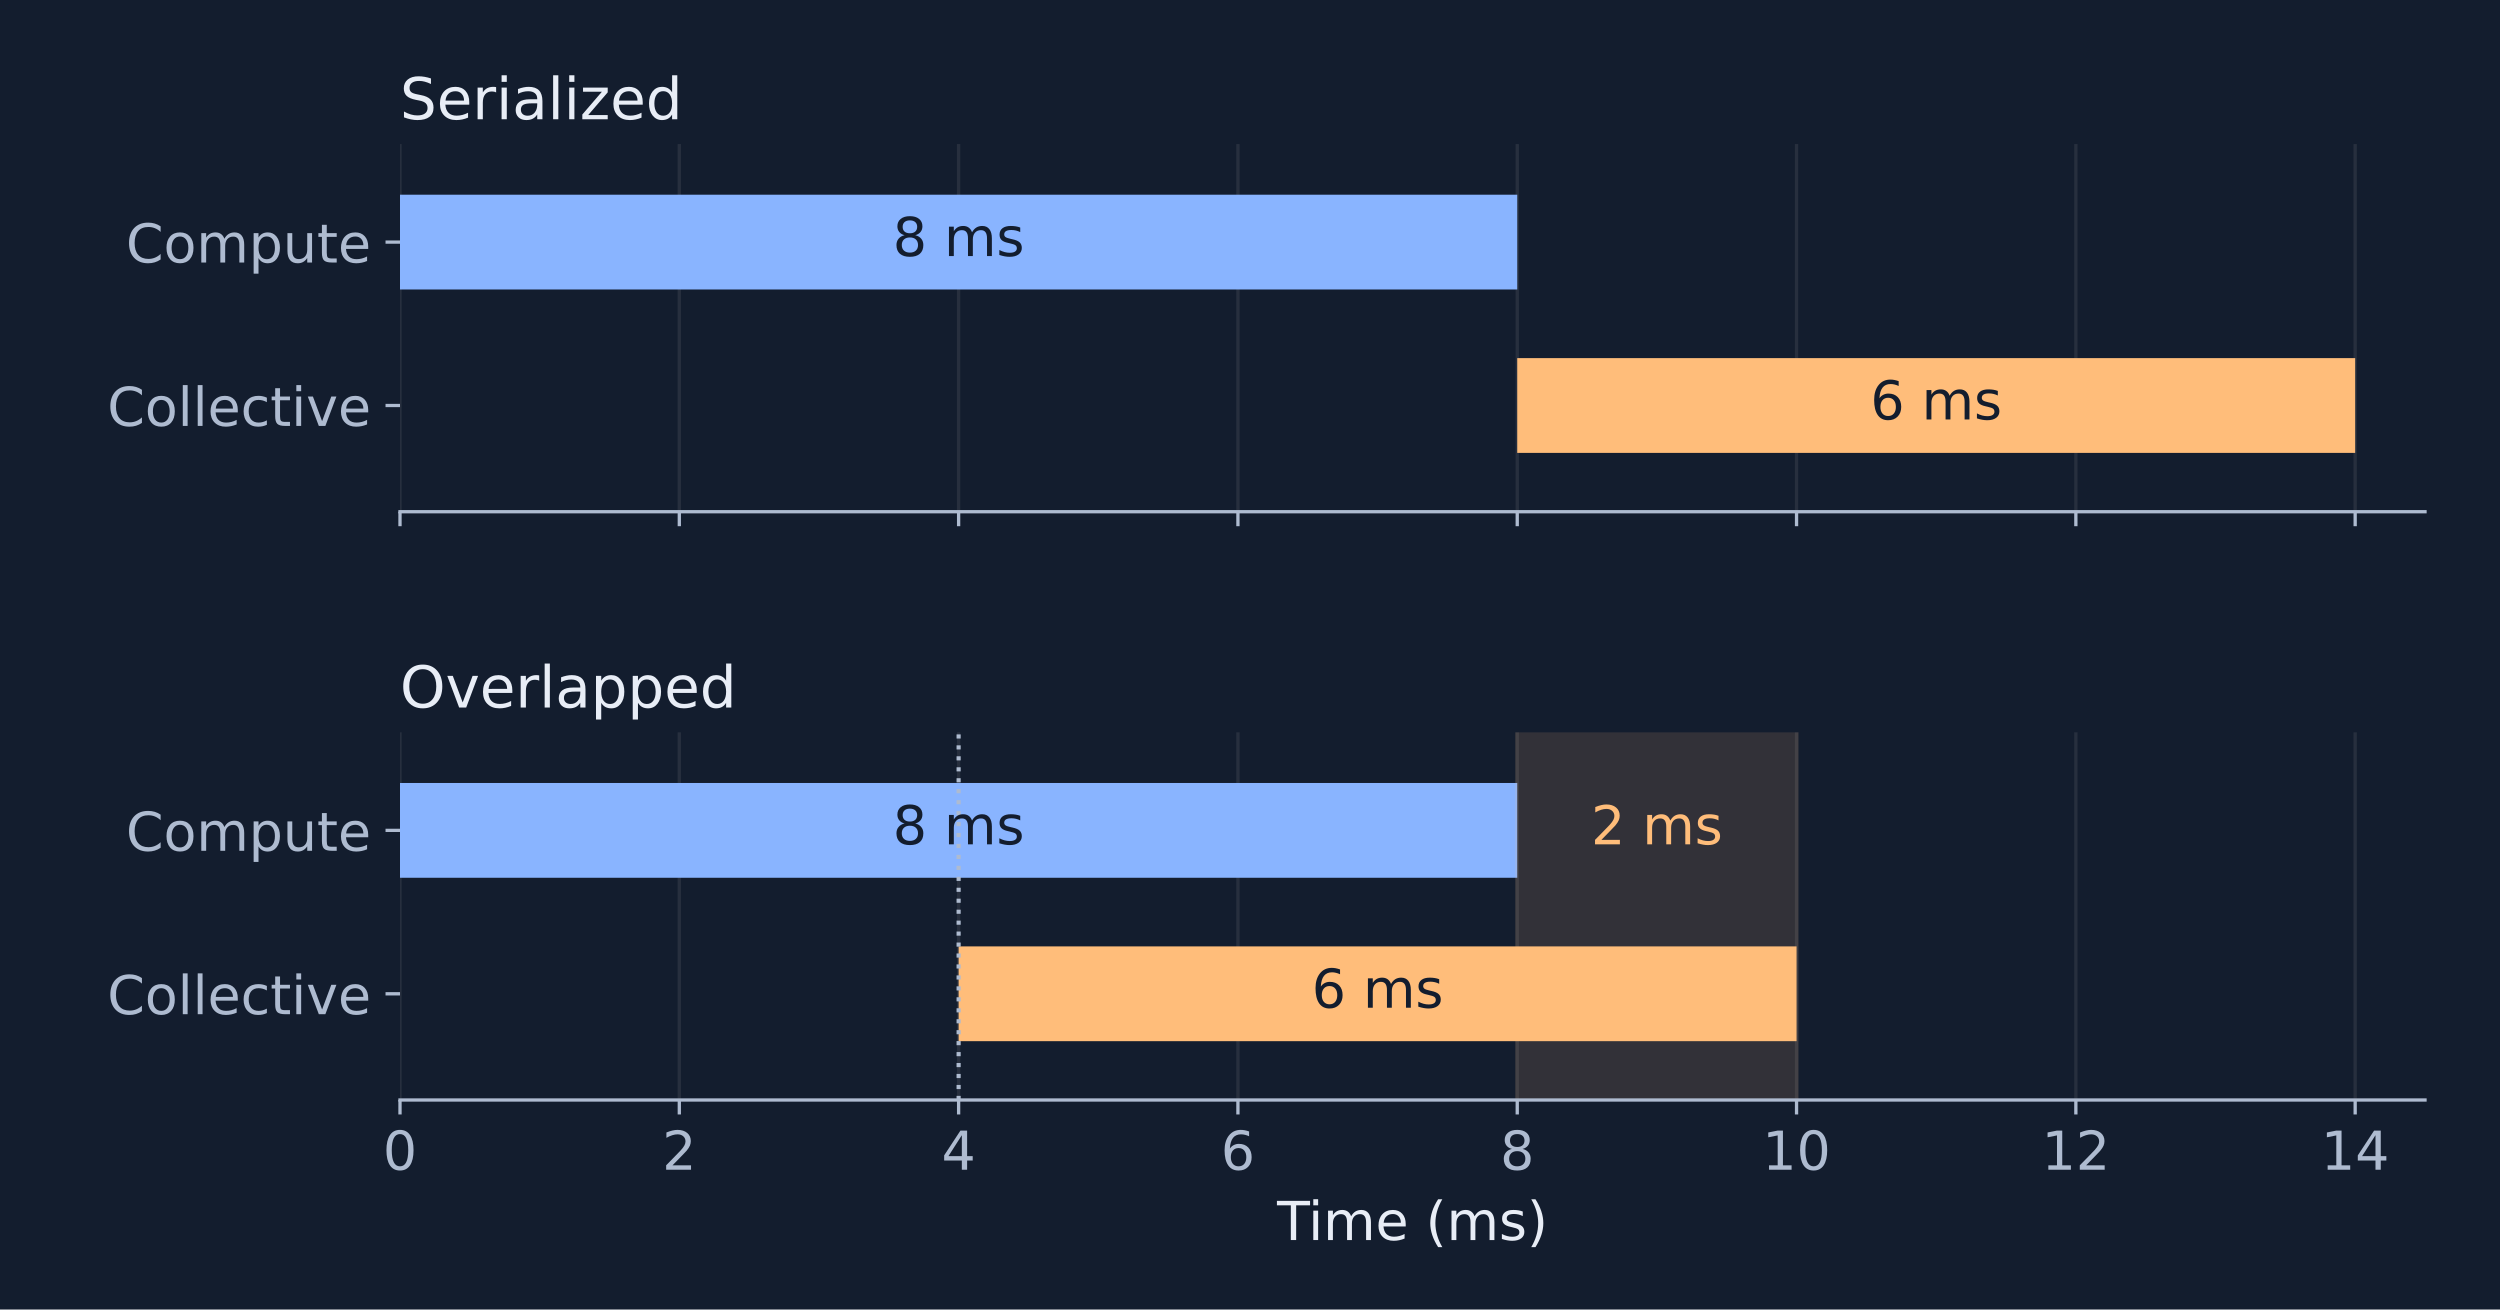
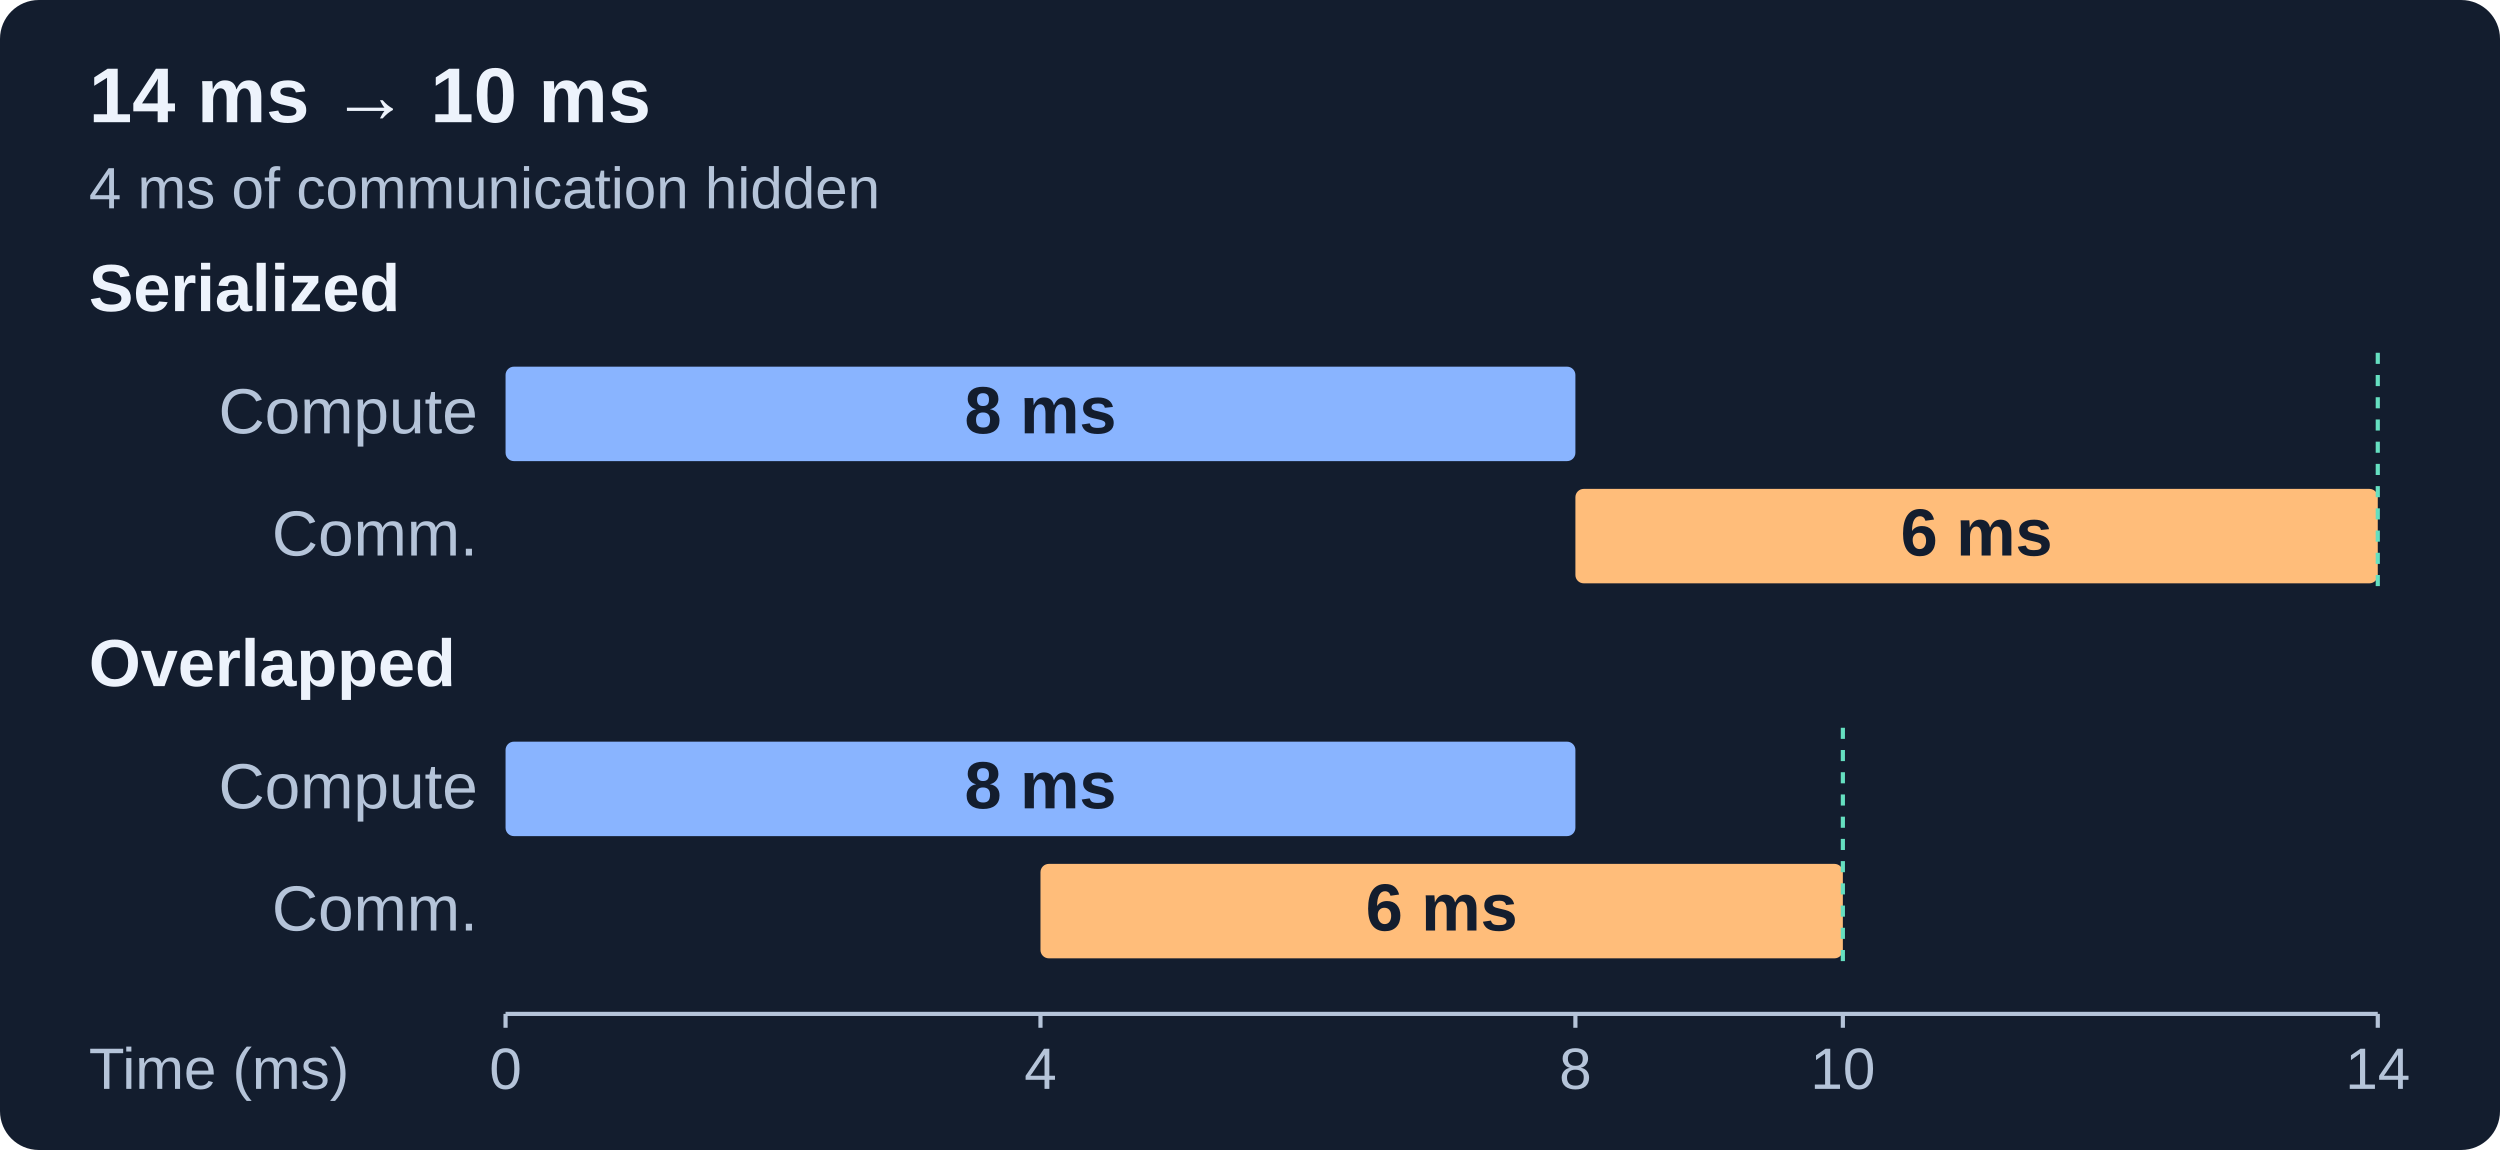
- <svg xmlns="http://www.w3.org/2000/svg" xmlns:xlink="http://www.w3.org/1999/xlink" width="604.8pt" height="316.8pt" viewBox="0 0 604.8 316.8" version="1.1">
+ <svg xmlns="http://www.w3.org/2000/svg" width="900" height="414" viewBox="0 0 900 414" role="img" aria-labelledby="title desc">
  <defs>
-     <style type="text/css">*{stroke-linejoin: round; stroke-linecap: butt}</style>
+     <marker id="arrow" viewBox="0 0 10 10" refX="8" refY="5" markerWidth="6" markerHeight="6" orient="auto-start-reverse">
+       <path d="M 0 0 L 10 5 L 0 10 Z" fill="context-stroke" />
+     </marker>
  </defs>
-   <g id="figure_1">
-     <g id="patch_1">
-       <path d="M 0 316.8 L 604.8 316.8 L 604.8 0 L 0 0 z " style="fill: #131d2e" />
-     </g>
-     <g id="axes_1">
-       <g id="patch_2">
-         <path d="M 96.768 123.796 L 586.656 123.796 L 586.656 34.848 L 96.768 34.848 z " style="fill: #131d2e" />
-       </g>
-       <g id="matplotlib.axis_1">
-         <g id="xtick_1">
-           <g id="line2d_1">
-             <path d="M 96.768 123.796 L 96.768 34.848 " clip-path="url(#p4af0ad0730)" style="fill: none; stroke: #b0b0b0; stroke-opacity: 0.13; stroke-width: 0.8; stroke-linecap: square" />
-           </g>
-           <g id="line2d_2">
-             <defs>
-               <path id="me6cf69ac50" d="M 0 0 L 0 3.5 " style="stroke: #aebbd0; stroke-width: 0.8" />
-             </defs>
-             <g>
-               <use xlink:href="#me6cf69ac50" x="96.768" y="123.796" style="fill: #aebbd0; stroke: #aebbd0; stroke-width: 0.8" />
-             </g>
-           </g>
-         </g>
-         <g id="xtick_2">
-           <g id="line2d_3">
-             <path d="M 164.339 123.796 L 164.339 34.848 " clip-path="url(#p4af0ad0730)" style="fill: none; stroke: #b0b0b0; stroke-opacity: 0.13; stroke-width: 0.8; stroke-linecap: square" />
-           </g>
-           <g id="line2d_4">
-             <g>
-               <use xlink:href="#me6cf69ac50" x="164.339" y="123.796" style="fill: #aebbd0; stroke: #aebbd0; stroke-width: 0.8" />
-             </g>
-           </g>
-         </g>
-         <g id="xtick_3">
-           <g id="line2d_5">
-             <path d="M 231.91 123.796 L 231.91 34.848 " clip-path="url(#p4af0ad0730)" style="fill: none; stroke: #b0b0b0; stroke-opacity: 0.13; stroke-width: 0.8; stroke-linecap: square" />
-           </g>
-           <g id="line2d_6">
-             <g>
-               <use xlink:href="#me6cf69ac50" x="231.91" y="123.796" style="fill: #aebbd0; stroke: #aebbd0; stroke-width: 0.8" />
-             </g>
-           </g>
-         </g>
-         <g id="xtick_4">
-           <g id="line2d_7">
-             <path d="M 299.48 123.796 L 299.48 34.848 " clip-path="url(#p4af0ad0730)" style="fill: none; stroke: #b0b0b0; stroke-opacity: 0.13; stroke-width: 0.8; stroke-linecap: square" />
-           </g>
-           <g id="line2d_8">
-             <g>
-               <use xlink:href="#me6cf69ac50" x="299.48" y="123.796" style="fill: #aebbd0; stroke: #aebbd0; stroke-width: 0.8" />
-             </g>
-           </g>
-         </g>
-         <g id="xtick_5">
-           <g id="line2d_9">
-             <path d="M 367.051 123.796 L 367.051 34.848 " clip-path="url(#p4af0ad0730)" style="fill: none; stroke: #b0b0b0; stroke-opacity: 0.13; stroke-width: 0.8; stroke-linecap: square" />
-           </g>
-           <g id="line2d_10">
-             <g>
-               <use xlink:href="#me6cf69ac50" x="367.051" y="123.796" style="fill: #aebbd0; stroke: #aebbd0; stroke-width: 0.8" />
-             </g>
-           </g>
-         </g>
-         <g id="xtick_6">
-           <g id="line2d_11">
-             <path d="M 434.622 123.796 L 434.622 34.848 " clip-path="url(#p4af0ad0730)" style="fill: none; stroke: #b0b0b0; stroke-opacity: 0.13; stroke-width: 0.8; stroke-linecap: square" />
-           </g>
-           <g id="line2d_12">
-             <g>
-               <use xlink:href="#me6cf69ac50" x="434.622" y="123.796" style="fill: #aebbd0; stroke: #aebbd0; stroke-width: 0.8" />
-             </g>
-           </g>
-         </g>
-         <g id="xtick_7">
-           <g id="line2d_13">
-             <path d="M 502.193 123.796 L 502.193 34.848 " clip-path="url(#p4af0ad0730)" style="fill: none; stroke: #b0b0b0; stroke-opacity: 0.13; stroke-width: 0.8; stroke-linecap: square" />
-           </g>
-           <g id="line2d_14">
-             <g>
-               <use xlink:href="#me6cf69ac50" x="502.193" y="123.796" style="fill: #aebbd0; stroke: #aebbd0; stroke-width: 0.8" />
-             </g>
-           </g>
-         </g>
-         <g id="xtick_8">
-           <g id="line2d_15">
-             <path d="M 569.763 123.796 L 569.763 34.848 " clip-path="url(#p4af0ad0730)" style="fill: none; stroke: #b0b0b0; stroke-opacity: 0.13; stroke-width: 0.8; stroke-linecap: square" />
-           </g>
-           <g id="line2d_16">
-             <g>
-               <use xlink:href="#me6cf69ac50" x="569.763" y="123.796" style="fill: #aebbd0; stroke: #aebbd0; stroke-width: 0.8" />
-             </g>
-           </g>
-         </g>
-       </g>
-       <g id="matplotlib.axis_2">
-         <g id="ytick_1">
-           <g id="line2d_17">
-             <defs>
-               <path id="m1ef8a3e1b8" d="M 0 0 L -3.5 0 " style="stroke: #aebbd0; stroke-width: 0.8" />
-             </defs>
-             <g>
-               <use xlink:href="#m1ef8a3e1b8" x="96.768" y="58.567" style="fill: #aebbd0; stroke: #aebbd0; stroke-width: 0.8" />
-             </g>
-           </g>
-           <g id="text_1">
-             <g style="fill: #aebbd0" transform="translate(30.48597 63.50586) scale(0.13 -0.13)">
-               <defs>
-                 <path id="DejaVuSans-26" d="M 4122 4306 L 4122 3641 Q 3803 3938 3442 4084 Q 3081 4231 2675 4231 Q 1875 4231 1450 3742 Q 1025 3253 1025 2328 Q 1025 1406 1450 917 Q 1875 428 2675 428 Q 3081 428 3442 575 Q 3803 722 4122 1019 L 4122 359 Q 3791 134 3420 21 Q 3050 -91 2638 -91 Q 1578 -91 968 557 Q 359 1206 359 2328 Q 359 3453 968 4101 Q 1578 4750 2638 4750 Q 3056 4750 3426 4639 Q 3797 4528 4122 4306 z " transform="scale(0.015625)" />
-                 <path id="DejaVuSans-52" d="M 1959 3097 Q 1497 3097 1228 2736 Q 959 2375 959 1747 Q 959 1119 1226 758 Q 1494 397 1959 397 Q 2419 397 2687 759 Q 2956 1122 2956 1747 Q 2956 2369 2687 2733 Q 2419 3097 1959 3097 z M 1959 3584 Q 2709 3584 3137 3096 Q 3566 2609 3566 1747 Q 3566 888 3137 398 Q 2709 -91 1959 -91 Q 1206 -91 779 398 Q 353 888 353 1747 Q 353 2609 779 3096 Q 1206 3584 1959 3584 z " transform="scale(0.015625)" />
-                 <path id="DejaVuSans-50" d="M 3328 2828 Q 3544 3216 3844 3400 Q 4144 3584 4550 3584 Q 5097 3584 5394 3201 Q 5691 2819 5691 2113 L 5691 0 L 5113 0 L 5113 2094 Q 5113 2597 4934 2840 Q 4756 3084 4391 3084 Q 3944 3084 3684 2787 Q 3425 2491 3425 1978 L 3425 0 L 2847 0 L 2847 2094 Q 2847 2600 2669 2842 Q 2491 3084 2119 3084 Q 1678 3084 1418 2786 Q 1159 2488 1159 1978 L 1159 0 L 581 0 L 581 3500 L 1159 3500 L 1159 2956 Q 1356 3278 1631 3431 Q 1906 3584 2284 3584 Q 2666 3584 2933 3390 Q 3200 3197 3328 2828 z " transform="scale(0.015625)" />
-                 <path id="DejaVuSans-53" d="M 1159 525 L 1159 -1331 L 581 -1331 L 581 3500 L 1159 3500 L 1159 2969 Q 1341 3281 1617 3432 Q 1894 3584 2278 3584 Q 2916 3584 3314 3078 Q 3713 2572 3713 1747 Q 3713 922 3314 415 Q 2916 -91 2278 -91 Q 1894 -91 1617 61 Q 1341 213 1159 525 z M 3116 1747 Q 3116 2381 2855 2742 Q 2594 3103 2138 3103 Q 1681 3103 1420 2742 Q 1159 2381 1159 1747 Q 1159 1113 1420 752 Q 1681 391 2138 391 Q 2594 391 2855 752 Q 3116 1113 3116 1747 z " transform="scale(0.015625)" />
-                 <path id="DejaVuSans-58" d="M 544 1381 L 544 3500 L 1119 3500 L 1119 1403 Q 1119 906 1312 657 Q 1506 409 1894 409 Q 2359 409 2629 706 Q 2900 1003 2900 1516 L 2900 3500 L 3475 3500 L 3475 0 L 2900 0 L 2900 538 Q 2691 219 2414 64 Q 2138 -91 1772 -91 Q 1169 -91 856 284 Q 544 659 544 1381 z M 1991 3584 L 1991 3584 z " transform="scale(0.015625)" />
-                 <path id="DejaVuSans-57" d="M 1172 4494 L 1172 3500 L 2356 3500 L 2356 3053 L 1172 3053 L 1172 1153 Q 1172 725 1289 603 Q 1406 481 1766 481 L 2356 481 L 2356 0 L 1766 0 Q 1100 0 847 248 Q 594 497 594 1153 L 594 3053 L 172 3053 L 172 3500 L 594 3500 L 594 4494 L 1172 4494 z " transform="scale(0.015625)" />
-                 <path id="DejaVuSans-48" d="M 3597 1894 L 3597 1613 L 953 1613 Q 991 1019 1311 708 Q 1631 397 2203 397 Q 2534 397 2845 478 Q 3156 559 3463 722 L 3463 178 Q 3153 47 2828 -22 Q 2503 -91 2169 -91 Q 1331 -91 842 396 Q 353 884 353 1716 Q 353 2575 817 3079 Q 1281 3584 2069 3584 Q 2775 3584 3186 3129 Q 3597 2675 3597 1894 z M 3022 2063 Q 3016 2534 2758 2815 Q 2500 3097 2075 3097 Q 1594 3097 1305 2825 Q 1016 2553 972 2059 L 3022 2063 z " transform="scale(0.015625)" />
-               </defs>
-               <use xlink:href="#DejaVuSans-26" />
-               <use xlink:href="#DejaVuSans-52" transform="translate(69.82812 0)" />
-               <use xlink:href="#DejaVuSans-50" transform="translate(131.0156 0)" />
-               <use xlink:href="#DejaVuSans-53" transform="translate(228.4219 0)" />
-               <use xlink:href="#DejaVuSans-58" transform="translate(291.9062 0)" />
-               <use xlink:href="#DejaVuSans-57" transform="translate(355.2812 0)" />
-               <use xlink:href="#DejaVuSans-48" transform="translate(394.4844 0)" />
-             </g>
-           </g>
-         </g>
-         <g id="ytick_2">
-           <g id="line2d_18">
-             <g>
-               <use xlink:href="#m1ef8a3e1b8" x="96.768" y="98.1" style="fill: #aebbd0; stroke: #aebbd0; stroke-width: 0.8" />
-             </g>
-           </g>
-           <g id="text_2">
-             <g style="fill: #aebbd0" transform="translate(25.96441 103.0387) scale(0.13 -0.13)">
-               <defs>
-                 <path id="DejaVuSans-4f" d="M 603 4863 L 1178 4863 L 1178 0 L 603 0 L 603 4863 z " transform="scale(0.015625)" />
-                 <path id="DejaVuSans-46" d="M 3122 3366 L 3122 2828 Q 2878 2963 2633 3030 Q 2388 3097 2138 3097 Q 1578 3097 1268 2742 Q 959 2388 959 1747 Q 959 1106 1268 751 Q 1578 397 2138 397 Q 2388 397 2633 464 Q 2878 531 3122 666 L 3122 134 Q 2881 22 2623 -34 Q 2366 -91 2075 -91 Q 1284 -91 818 406 Q 353 903 353 1747 Q 353 2603 823 3093 Q 1294 3584 2113 3584 Q 2378 3584 2631 3529 Q 2884 3475 3122 3366 z " transform="scale(0.015625)" />
-                 <path id="DejaVuSans-4c" d="M 603 3500 L 1178 3500 L 1178 0 L 603 0 L 603 3500 z M 603 4863 L 1178 4863 L 1178 4134 L 603 4134 L 603 4863 z " transform="scale(0.015625)" />
-                 <path id="DejaVuSans-59" d="M 191 3500 L 800 3500 L 1894 563 L 2988 3500 L 3597 3500 L 2284 0 L 1503 0 L 191 3500 z " transform="scale(0.015625)" />
-               </defs>
-               <use xlink:href="#DejaVuSans-26" />
-               <use xlink:href="#DejaVuSans-52" transform="translate(69.82812 0)" />
-               <use xlink:href="#DejaVuSans-4f" transform="translate(131.0156 0)" />
-               <use xlink:href="#DejaVuSans-4f" transform="translate(158.7969 0)" />
-               <use xlink:href="#DejaVuSans-48" transform="translate(186.5781 0)" />
-               <use xlink:href="#DejaVuSans-46" transform="translate(248.1094 0)" />
-               <use xlink:href="#DejaVuSans-57" transform="translate(303.0938 0)" />
-               <use xlink:href="#DejaVuSans-4c" transform="translate(342.2969 0)" />
-               <use xlink:href="#DejaVuSans-59" transform="translate(370.0781 0)" />
-               <use xlink:href="#DejaVuSans-48" transform="translate(429.2656 0)" />
-             </g>
-           </g>
-         </g>
-       </g>
-       <g id="patch_3">
-         <path d="M 96.768 70.032 L 367.051 70.032 L 367.051 47.103 L 96.768 47.103 z " clip-path="url(#p4af0ad0730)" style="fill: #89b4ff" />
-       </g>
-       <g id="patch_4">
-         <path d="M 367.051 109.564 L 569.763 109.564 L 569.763 86.635 L 367.051 86.635 z " clip-path="url(#p4af0ad0730)" style="fill: #ffbd7a" />
-       </g>
-       <g id="patch_5">
-         <path d="M 96.768 123.796 L 586.656 123.796 " style="fill: none; stroke: #aebbd0; stroke-width: 0.8; stroke-linejoin: miter; stroke-linecap: square" />
-       </g>
-       <g id="text_3">
-         <g style="fill: #131d2e" transform="translate(215.9906 61.94434) scale(0.13 -0.13)">
-           <defs>
-             <path id="DejaVuSans-1b" d="M 2034 2216 Q 1584 2216 1326 1975 Q 1069 1734 1069 1313 Q 1069 891 1326 650 Q 1584 409 2034 409 Q 2484 409 2743 651 Q 3003 894 3003 1313 Q 3003 1734 2745 1975 Q 2488 2216 2034 2216 z M 1403 2484 Q 997 2584 770 2862 Q 544 3141 544 3541 Q 544 4100 942 4425 Q 1341 4750 2034 4750 Q 2731 4750 3128 4425 Q 3525 4100 3525 3541 Q 3525 3141 3298 2862 Q 3072 2584 2669 2484 Q 3125 2378 3379 2068 Q 3634 1759 3634 1313 Q 3634 634 3220 271 Q 2806 -91 2034 -91 Q 1263 -91 848 271 Q 434 634 434 1313 Q 434 1759 690 2068 Q 947 2378 1403 2484 z M 1172 3481 Q 1172 3119 1398 2916 Q 1625 2713 2034 2713 Q 2441 2713 2670 2916 Q 2900 3119 2900 3481 Q 2900 3844 2670 4047 Q 2441 4250 2034 4250 Q 1625 4250 1398 4047 Q 1172 3844 1172 3481 z " transform="scale(0.015625)" />
-             <path id="DejaVuSans-3" transform="scale(0.015625)" />
-             <path id="DejaVuSans-56" d="M 2834 3397 L 2834 2853 Q 2591 2978 2328 3040 Q 2066 3103 1784 3103 Q 1356 3103 1142 2972 Q 928 2841 928 2578 Q 928 2378 1081 2264 Q 1234 2150 1697 2047 L 1894 2003 Q 2506 1872 2764 1633 Q 3022 1394 3022 966 Q 3022 478 2636 193 Q 2250 -91 1575 -91 Q 1294 -91 989 -36 Q 684 19 347 128 L 347 722 Q 666 556 975 473 Q 1284 391 1588 391 Q 1994 391 2212 530 Q 2431 669 2431 922 Q 2431 1156 2273 1281 Q 2116 1406 1581 1522 L 1381 1569 Q 847 1681 609 1914 Q 372 2147 372 2553 Q 372 3047 722 3315 Q 1072 3584 1716 3584 Q 2034 3584 2315 3537 Q 2597 3491 2834 3397 z " transform="scale(0.015625)" />
-           </defs>
-           <use xlink:href="#DejaVuSans-1b" />
-           <use xlink:href="#DejaVuSans-3" transform="translate(63.625 0)" />
-           <use xlink:href="#DejaVuSans-50" transform="translate(95.40625 0)" />
-           <use xlink:href="#DejaVuSans-56" transform="translate(192.8125 0)" />
-         </g>
-       </g>
-       <g id="text_4">
-         <g style="fill: #131d2e" transform="translate(452.4883 101.4766) scale(0.13 -0.13)">
-           <defs>
-             <path id="DejaVuSans-19" d="M 2113 2584 Q 1688 2584 1439 2293 Q 1191 2003 1191 1497 Q 1191 994 1439 701 Q 1688 409 2113 409 Q 2538 409 2786 701 Q 3034 994 3034 1497 Q 3034 2003 2786 2293 Q 2538 2584 2113 2584 z M 3366 4563 L 3366 3988 Q 3128 4100 2886 4159 Q 2644 4219 2406 4219 Q 1781 4219 1451 3797 Q 1122 3375 1075 2522 Q 1259 2794 1537 2939 Q 1816 3084 2150 3084 Q 2853 3084 3261 2657 Q 3669 2231 3669 1497 Q 3669 778 3244 343 Q 2819 -91 2113 -91 Q 1303 -91 875 529 Q 447 1150 447 2328 Q 447 3434 972 4092 Q 1497 4750 2381 4750 Q 2619 4750 2861 4703 Q 3103 4656 3366 4563 z " transform="scale(0.015625)" />
-           </defs>
-           <use xlink:href="#DejaVuSans-19" />
-           <use xlink:href="#DejaVuSans-3" transform="translate(63.625 0)" />
-           <use xlink:href="#DejaVuSans-50" transform="translate(95.40625 0)" />
-           <use xlink:href="#DejaVuSans-56" transform="translate(192.8125 0)" />
-         </g>
-       </g>
-       <g id="text_5">
-         <g style="fill: #e8edf6" transform="translate(96.768 28.848) scale(0.14 -0.14)">
-           <defs>
-             <path id="DejaVuSans-36" d="M 3425 4513 L 3425 3897 Q 3066 4069 2747 4153 Q 2428 4238 2131 4238 Q 1616 4238 1336 4038 Q 1056 3838 1056 3469 Q 1056 3159 1242 3001 Q 1428 2844 1947 2747 L 2328 2669 Q 3034 2534 3370 2195 Q 3706 1856 3706 1288 Q 3706 609 3251 259 Q 2797 -91 1919 -91 Q 1588 -91 1214 -16 Q 841 59 441 206 L 441 856 Q 825 641 1194 531 Q 1563 422 1919 422 Q 2459 422 2753 634 Q 3047 847 3047 1241 Q 3047 1584 2836 1778 Q 2625 1972 2144 2069 L 1759 2144 Q 1053 2284 737 2584 Q 422 2884 422 3419 Q 422 4038 858 4394 Q 1294 4750 2059 4750 Q 2388 4750 2728 4690 Q 3069 4631 3425 4513 z " transform="scale(0.015625)" />
-             <path id="DejaVuSans-55" d="M 2631 2963 Q 2534 3019 2420 3045 Q 2306 3072 2169 3072 Q 1681 3072 1420 2755 Q 1159 2438 1159 1844 L 1159 0 L 581 0 L 581 3500 L 1159 3500 L 1159 2956 Q 1341 3275 1631 3429 Q 1922 3584 2338 3584 Q 2397 3584 2469 3576 Q 2541 3569 2628 3553 L 2631 2963 z " transform="scale(0.015625)" />
-             <path id="DejaVuSans-44" d="M 2194 1759 Q 1497 1759 1228 1600 Q 959 1441 959 1056 Q 959 750 1161 570 Q 1363 391 1709 391 Q 2188 391 2477 730 Q 2766 1069 2766 1631 L 2766 1759 L 2194 1759 z M 3341 1997 L 3341 0 L 2766 0 L 2766 531 Q 2569 213 2275 61 Q 1981 -91 1556 -91 Q 1019 -91 701 211 Q 384 513 384 1019 Q 384 1609 779 1909 Q 1175 2209 1959 2209 L 2766 2209 L 2766 2266 Q 2766 2663 2505 2880 Q 2244 3097 1772 3097 Q 1472 3097 1187 3025 Q 903 2953 641 2809 L 641 3341 Q 956 3463 1253 3523 Q 1550 3584 1831 3584 Q 2591 3584 2966 3190 Q 3341 2797 3341 1997 z " transform="scale(0.015625)" />
-             <path id="DejaVuSans-5d" d="M 353 3500 L 3084 3500 L 3084 2975 L 922 459 L 3084 459 L 3084 0 L 275 0 L 275 525 L 2438 3041 L 353 3041 L 353 3500 z " transform="scale(0.015625)" />
-             <path id="DejaVuSans-47" d="M 2906 2969 L 2906 4863 L 3481 4863 L 3481 0 L 2906 0 L 2906 525 Q 2725 213 2448 61 Q 2172 -91 1784 -91 Q 1150 -91 751 415 Q 353 922 353 1747 Q 353 2572 751 3078 Q 1150 3584 1784 3584 Q 2172 3584 2448 3432 Q 2725 3281 2906 2969 z M 947 1747 Q 947 1113 1208 752 Q 1469 391 1925 391 Q 2381 391 2643 752 Q 2906 1113 2906 1747 Q 2906 2381 2643 2742 Q 2381 3103 1925 3103 Q 1469 3103 1208 2742 Q 947 2381 947 1747 z " transform="scale(0.015625)" />
-           </defs>
-           <use xlink:href="#DejaVuSans-36" />
-           <use xlink:href="#DejaVuSans-48" transform="translate(63.48438 0)" />
-           <use xlink:href="#DejaVuSans-55" transform="translate(125.0156 0)" />
-           <use xlink:href="#DejaVuSans-4c" transform="translate(166.125 0)" />
-           <use xlink:href="#DejaVuSans-44" transform="translate(193.9062 0)" />
-           <use xlink:href="#DejaVuSans-4f" transform="translate(255.1875 0)" />
-           <use xlink:href="#DejaVuSans-4c" transform="translate(282.9688 0)" />
-           <use xlink:href="#DejaVuSans-5d" transform="translate(310.75 0)" />
-           <use xlink:href="#DejaVuSans-48" transform="translate(363.2344 0)" />
-           <use xlink:href="#DejaVuSans-47" transform="translate(424.7656 0)" />
-         </g>
-       </g>
-     </g>
-     <g id="axes_2">
-       <g id="patch_6">
-         <path d="M 96.768 266.112 L 586.656 266.112 L 586.656 177.164 L 96.768 177.164 z " style="fill: #131d2e" />
-       </g>
-       <g id="matplotlib.axis_3">
-         <g id="xtick_9">
-           <g id="line2d_19">
-             <path d="M 96.768 266.112 L 96.768 177.164 " clip-path="url(#p69f7c91d12)" style="fill: none; stroke: #b0b0b0; stroke-opacity: 0.13; stroke-width: 0.8; stroke-linecap: square" />
-           </g>
-           <g id="line2d_20">
-             <g>
-               <use xlink:href="#me6cf69ac50" x="96.768" y="266.112" style="fill: #aebbd0; stroke: #aebbd0; stroke-width: 0.8" />
-             </g>
-           </g>
-           <g id="text_6">
-             <g style="fill: #aebbd0" transform="translate(92.63237 282.989) scale(0.13 -0.13)">
-               <defs>
-                 <path id="DejaVuSans-13" d="M 2034 4250 Q 1547 4250 1301 3770 Q 1056 3291 1056 2328 Q 1056 1369 1301 889 Q 1547 409 2034 409 Q 2525 409 2770 889 Q 3016 1369 3016 2328 Q 3016 3291 2770 3770 Q 2525 4250 2034 4250 z M 2034 4750 Q 2819 4750 3233 4129 Q 3647 3509 3647 2328 Q 3647 1150 3233 529 Q 2819 -91 2034 -91 Q 1250 -91 836 529 Q 422 1150 422 2328 Q 422 3509 836 4129 Q 1250 4750 2034 4750 z " transform="scale(0.015625)" />
-               </defs>
-               <use xlink:href="#DejaVuSans-13" />
-             </g>
-           </g>
-         </g>
-         <g id="xtick_10">
-           <g id="line2d_21">
-             <path d="M 164.339 266.112 L 164.339 177.164 " clip-path="url(#p69f7c91d12)" style="fill: none; stroke: #b0b0b0; stroke-opacity: 0.13; stroke-width: 0.8; stroke-linecap: square" />
-           </g>
-           <g id="line2d_22">
-             <g>
-               <use xlink:href="#me6cf69ac50" x="164.339" y="266.112" style="fill: #aebbd0; stroke: #aebbd0; stroke-width: 0.8" />
-             </g>
-           </g>
-           <g id="text_7">
-             <g style="fill: #aebbd0" transform="translate(160.2031 282.989) scale(0.13 -0.13)">
-               <defs>
-                 <path id="DejaVuSans-15" d="M 1228 531 L 3431 531 L 3431 0 L 469 0 L 469 531 Q 828 903 1448 1529 Q 2069 2156 2228 2338 Q 2531 2678 2651 2914 Q 2772 3150 2772 3378 Q 2772 3750 2511 3984 Q 2250 4219 1831 4219 Q 1534 4219 1204 4116 Q 875 4013 500 3803 L 500 4441 Q 881 4594 1212 4672 Q 1544 4750 1819 4750 Q 2544 4750 2975 4387 Q 3406 4025 3406 3419 Q 3406 3131 3298 2873 Q 3191 2616 2906 2266 Q 2828 2175 2409 1742 Q 1991 1309 1228 531 z " transform="scale(0.015625)" />
-               </defs>
-               <use xlink:href="#DejaVuSans-15" />
-             </g>
-           </g>
-         </g>
-         <g id="xtick_11">
-           <g id="line2d_23">
-             <path d="M 231.91 266.112 L 231.91 177.164 " clip-path="url(#p69f7c91d12)" style="fill: none; stroke: #b0b0b0; stroke-opacity: 0.13; stroke-width: 0.8; stroke-linecap: square" />
-           </g>
-           <g id="line2d_24">
-             <g>
-               <use xlink:href="#me6cf69ac50" x="231.91" y="266.112" style="fill: #aebbd0; stroke: #aebbd0; stroke-width: 0.8" />
-             </g>
-           </g>
-           <g id="text_8">
-             <g style="fill: #aebbd0" transform="translate(227.7739 282.989) scale(0.13 -0.13)">
-               <defs>
-                 <path id="DejaVuSans-17" d="M 2419 4116 L 825 1625 L 2419 1625 L 2419 4116 z M 2253 4666 L 3047 4666 L 3047 1625 L 3713 1625 L 3713 1100 L 3047 1100 L 3047 0 L 2419 0 L 2419 1100 L 313 1100 L 313 1709 L 2253 4666 z " transform="scale(0.015625)" />
-               </defs>
-               <use xlink:href="#DejaVuSans-17" />
-             </g>
-           </g>
-         </g>
-         <g id="xtick_12">
-           <g id="line2d_25">
-             <path d="M 299.48 266.112 L 299.48 177.164 " clip-path="url(#p69f7c91d12)" style="fill: none; stroke: #b0b0b0; stroke-opacity: 0.13; stroke-width: 0.8; stroke-linecap: square" />
-           </g>
-           <g id="line2d_26">
-             <g>
-               <use xlink:href="#me6cf69ac50" x="299.48" y="266.112" style="fill: #aebbd0; stroke: #aebbd0; stroke-width: 0.8" />
-             </g>
-           </g>
-           <g id="text_9">
-             <g style="fill: #aebbd0" transform="translate(295.3447 282.989) scale(0.13 -0.13)">
-               <use xlink:href="#DejaVuSans-19" />
-             </g>
-           </g>
-         </g>
-         <g id="xtick_13">
-           <g id="line2d_27">
-             <path d="M 367.051 266.112 L 367.051 177.164 " clip-path="url(#p69f7c91d12)" style="fill: none; stroke: #b0b0b0; stroke-opacity: 0.13; stroke-width: 0.8; stroke-linecap: square" />
-           </g>
-           <g id="line2d_28">
-             <g>
-               <use xlink:href="#me6cf69ac50" x="367.051" y="266.112" style="fill: #aebbd0; stroke: #aebbd0; stroke-width: 0.8" />
-             </g>
-           </g>
-           <g id="text_10">
-             <g style="fill: #aebbd0" transform="translate(362.9154 282.989) scale(0.13 -0.13)">
-               <use xlink:href="#DejaVuSans-1b" />
-             </g>
-           </g>
-         </g>
-         <g id="xtick_14">
-           <g id="line2d_29">
-             <path d="M 434.622 266.112 L 434.622 177.164 " clip-path="url(#p69f7c91d12)" style="fill: none; stroke: #b0b0b0; stroke-opacity: 0.13; stroke-width: 0.8; stroke-linecap: square" />
-           </g>
-           <g id="line2d_30">
-             <g>
-               <use xlink:href="#me6cf69ac50" x="434.622" y="266.112" style="fill: #aebbd0; stroke: #aebbd0; stroke-width: 0.8" />
-             </g>
-           </g>
-           <g id="text_11">
-             <g style="fill: #aebbd0" transform="translate(426.3505 282.989) scale(0.13 -0.13)">
-               <defs>
-                 <path id="DejaVuSans-14" d="M 794 531 L 1825 531 L 1825 4091 L 703 3866 L 703 4441 L 1819 4666 L 2450 4666 L 2450 531 L 3481 531 L 3481 0 L 794 0 L 794 531 z " transform="scale(0.015625)" />
-               </defs>
-               <use xlink:href="#DejaVuSans-14" />
-               <use xlink:href="#DejaVuSans-13" transform="translate(63.625 0)" />
-             </g>
-           </g>
-         </g>
-         <g id="xtick_15">
-           <g id="line2d_31">
-             <path d="M 502.193 266.112 L 502.193 177.164 " clip-path="url(#p69f7c91d12)" style="fill: none; stroke: #b0b0b0; stroke-opacity: 0.13; stroke-width: 0.8; stroke-linecap: square" />
-           </g>
-           <g id="line2d_32">
-             <g>
-               <use xlink:href="#me6cf69ac50" x="502.193" y="266.112" style="fill: #aebbd0; stroke: #aebbd0; stroke-width: 0.8" />
-             </g>
-           </g>
-           <g id="text_12">
-             <g style="fill: #aebbd0" transform="translate(493.9213 282.989) scale(0.13 -0.13)">
-               <use xlink:href="#DejaVuSans-14" />
-               <use xlink:href="#DejaVuSans-15" transform="translate(63.625 0)" />
-             </g>
-           </g>
-         </g>
-         <g id="xtick_16">
-           <g id="line2d_33">
-             <path d="M 569.763 266.112 L 569.763 177.164 " clip-path="url(#p69f7c91d12)" style="fill: none; stroke: #b0b0b0; stroke-opacity: 0.13; stroke-width: 0.8; stroke-linecap: square" />
-           </g>
-           <g id="line2d_34">
-             <g>
-               <use xlink:href="#me6cf69ac50" x="569.763" y="266.112" style="fill: #aebbd0; stroke: #aebbd0; stroke-width: 0.8" />
-             </g>
-           </g>
-           <g id="text_13">
-             <g style="fill: #aebbd0" transform="translate(561.4921 282.989) scale(0.13 -0.13)">
-               <use xlink:href="#DejaVuSans-14" />
-               <use xlink:href="#DejaVuSans-17" transform="translate(63.625 0)" />
-             </g>
-           </g>
-         </g>
-         <g id="text_14">
-           <g style="fill: #e8edf6" transform="translate(308.95 299.99) scale(0.13 -0.13)">
-             <defs>
-               <path id="DejaVuSans-37" d="M -19 4666 L 3928 4666 L 3928 4134 L 2272 4134 L 2272 0 L 1638 0 L 1638 4134 L -19 4134 L -19 4666 z " transform="scale(0.015625)" />
-               <path id="DejaVuSans-b" d="M 1984 4856 Q 1566 4138 1362 3434 Q 1159 2731 1159 2009 Q 1159 1288 1364 580 Q 1569 -128 1984 -844 L 1484 -844 Q 1016 -109 783 600 Q 550 1309 550 2009 Q 550 2706 781 3412 Q 1013 4119 1484 4856 L 1984 4856 z " transform="scale(0.015625)" />
-               <path id="DejaVuSans-c" d="M 513 4856 L 1013 4856 Q 1481 4119 1714 3412 Q 1947 2706 1947 2009 Q 1947 1309 1714 600 Q 1481 -109 1013 -844 L 513 -844 Q 928 -128 1133 580 Q 1338 1288 1338 2009 Q 1338 2731 1133 3434 Q 928 4138 513 4856 z " transform="scale(0.015625)" />
-             </defs>
-             <use xlink:href="#DejaVuSans-37" />
-             <use xlink:href="#DejaVuSans-4c" transform="translate(58 0)" />
-             <use xlink:href="#DejaVuSans-50" transform="translate(85.78125 0)" />
-             <use xlink:href="#DejaVuSans-48" transform="translate(183.1875 0)" />
-             <use xlink:href="#DejaVuSans-3" transform="translate(244.7188 0)" />
-             <use xlink:href="#DejaVuSans-b" transform="translate(276.5 0)" />
-             <use xlink:href="#DejaVuSans-50" transform="translate(315.5156 0)" />
-             <use xlink:href="#DejaVuSans-56" transform="translate(412.9219 0)" />
-             <use xlink:href="#DejaVuSans-c" transform="translate(465.0156 0)" />
-           </g>
-         </g>
-       </g>
-       <g id="matplotlib.axis_4">
-         <g id="ytick_3">
-           <g id="line2d_35">
-             <g>
-               <use xlink:href="#m1ef8a3e1b8" x="96.768" y="200.884" style="fill: #aebbd0; stroke: #aebbd0; stroke-width: 0.8" />
-             </g>
-           </g>
-           <g id="text_15">
-             <g style="fill: #aebbd0" transform="translate(30.48597 205.8222) scale(0.13 -0.13)">
-               <use xlink:href="#DejaVuSans-26" />
-               <use xlink:href="#DejaVuSans-52" transform="translate(69.82812 0)" />
-               <use xlink:href="#DejaVuSans-50" transform="translate(131.0156 0)" />
-               <use xlink:href="#DejaVuSans-53" transform="translate(228.4219 0)" />
-               <use xlink:href="#DejaVuSans-58" transform="translate(291.9062 0)" />
-               <use xlink:href="#DejaVuSans-57" transform="translate(355.2812 0)" />
-               <use xlink:href="#DejaVuSans-48" transform="translate(394.4844 0)" />
-             </g>
-           </g>
-         </g>
-         <g id="ytick_4">
-           <g id="line2d_36">
-             <g>
-               <use xlink:href="#m1ef8a3e1b8" x="96.768" y="240.416" style="fill: #aebbd0; stroke: #aebbd0; stroke-width: 0.8" />
-             </g>
-           </g>
-           <g id="text_16">
-             <g style="fill: #aebbd0" transform="translate(25.96441 245.355) scale(0.13 -0.13)">
-               <use xlink:href="#DejaVuSans-26" />
-               <use xlink:href="#DejaVuSans-52" transform="translate(69.82812 0)" />
-               <use xlink:href="#DejaVuSans-4f" transform="translate(131.0156 0)" />
-               <use xlink:href="#DejaVuSans-4f" transform="translate(158.7969 0)" />
-               <use xlink:href="#DejaVuSans-48" transform="translate(186.5781 0)" />
-               <use xlink:href="#DejaVuSans-46" transform="translate(248.1094 0)" />
-               <use xlink:href="#DejaVuSans-57" transform="translate(303.0938 0)" />
-               <use xlink:href="#DejaVuSans-4c" transform="translate(342.2969 0)" />
-               <use xlink:href="#DejaVuSans-59" transform="translate(370.0781 0)" />
-               <use xlink:href="#DejaVuSans-48" transform="translate(429.2656 0)" />
-             </g>
-           </g>
-         </g>
-       </g>
-       <g id="patch_7">
-         <path d="M 96.768 212.348 L 367.051 212.348 L 367.051 189.419 L 96.768 189.419 z " clip-path="url(#p69f7c91d12)" style="fill: #89b4ff" />
-       </g>
-       <g id="patch_8">
-         <path d="M 231.91 251.88 L 434.622 251.88 L 434.622 228.952 L 231.91 228.952 z " clip-path="url(#p69f7c91d12)" style="fill: #ffbd7a" />
-       </g>
-       <g id="patch_9">
-         <path d="M 367.051 266.112 L 434.622 266.112 L 434.622 177.164 L 367.051 177.164 z " clip-path="url(#p69f7c91d12)" style="fill: #ffbd7a; opacity: 0.13; stroke: #ffbd7a; stroke-linejoin: miter" />
-       </g>
-       <g id="line2d_37">
-         <path d="M 231.91 266.112 L 231.91 177.164 " clip-path="url(#p69f7c91d12)" style="fill: none; stroke-dasharray: 1,1.65; stroke-dashoffset: 0; stroke: #aebbd0" />
-       </g>
-       <g id="patch_10">
-         <path d="M 96.768 266.112 L 586.656 266.112 " style="fill: none; stroke: #aebbd0; stroke-width: 0.8; stroke-linejoin: miter; stroke-linecap: square" />
-       </g>
-       <g id="text_17">
-         <g style="fill: #131d2e" transform="translate(215.9906 204.2606) scale(0.13 -0.13)">
-           <use xlink:href="#DejaVuSans-1b" />
-           <use xlink:href="#DejaVuSans-3" transform="translate(63.625 0)" />
-           <use xlink:href="#DejaVuSans-50" transform="translate(95.40625 0)" />
-           <use xlink:href="#DejaVuSans-56" transform="translate(192.8125 0)" />
-         </g>
-       </g>
-       <g id="text_18">
-         <g style="fill: #131d2e" transform="translate(317.3467 243.793) scale(0.13 -0.13)">
-           <use xlink:href="#DejaVuSans-19" />
-           <use xlink:href="#DejaVuSans-3" transform="translate(63.625 0)" />
-           <use xlink:href="#DejaVuSans-50" transform="translate(95.40625 0)" />
-           <use xlink:href="#DejaVuSans-56" transform="translate(192.8125 0)" />
-         </g>
-       </g>
-       <g id="text_19">
-         <g style="fill: #ffbd7a" transform="translate(384.9175 204.2606) scale(0.13 -0.13)">
-           <use xlink:href="#DejaVuSans-15" />
-           <use xlink:href="#DejaVuSans-3" transform="translate(63.625 0)" />
-           <use xlink:href="#DejaVuSans-50" transform="translate(95.40625 0)" />
-           <use xlink:href="#DejaVuSans-56" transform="translate(192.8125 0)" />
-         </g>
-       </g>
-       <g id="text_20">
-         <g style="fill: #e8edf6" transform="translate(96.768 171.1643) scale(0.14 -0.14)">
-           <defs>
-             <path id="DejaVuSans-32" d="M 2522 4238 Q 1834 4238 1429 3725 Q 1025 3213 1025 2328 Q 1025 1447 1429 934 Q 1834 422 2522 422 Q 3209 422 3611 934 Q 4013 1447 4013 2328 Q 4013 3213 3611 3725 Q 3209 4238 2522 4238 z M 2522 4750 Q 3503 4750 4090 4092 Q 4678 3434 4678 2328 Q 4678 1225 4090 567 Q 3503 -91 2522 -91 Q 1538 -91 948 565 Q 359 1222 359 2328 Q 359 3434 948 4092 Q 1538 4750 2522 4750 z " transform="scale(0.015625)" />
-           </defs>
-           <use xlink:href="#DejaVuSans-32" />
-           <use xlink:href="#DejaVuSans-59" transform="translate(78.71875 0)" />
-           <use xlink:href="#DejaVuSans-48" transform="translate(137.9062 0)" />
-           <use xlink:href="#DejaVuSans-55" transform="translate(199.4375 0)" />
-           <use xlink:href="#DejaVuSans-4f" transform="translate(240.5469 0)" />
-           <use xlink:href="#DejaVuSans-44" transform="translate(268.3281 0)" />
-           <use xlink:href="#DejaVuSans-53" transform="translate(329.6094 0)" />
-           <use xlink:href="#DejaVuSans-53" transform="translate(393.0938 0)" />
-           <use xlink:href="#DejaVuSans-48" transform="translate(456.5781 0)" />
-           <use xlink:href="#DejaVuSans-47" transform="translate(518.1094 0)" />
-         </g>
-       </g>
-     </g>
+   <g font-family="Arial, Helvetica, sans-serif">
+     <rect x="0" y="0" width="900" height="414" rx="14" fill="#131d2e" stroke="none" stroke-width="1.5" />
+     <text x="32" y="44" fill="#edf3fc" font-size="28" text-anchor="start" font-weight="600">14 ms → 10 ms</text>
+     <text x="32" y="75" fill="#b5c4d9" font-size="21" text-anchor="start" font-weight="400">4 ms of communication hidden</text>
+     <text x="32" y="112" fill="#edf3fc" font-size="24" text-anchor="start" font-weight="600">Serialized</text>
+     <text x="172" y="156" fill="#b5c4d9" font-size="23" text-anchor="end" font-weight="400">Compute</text>
+     <rect x="182" y="132" width="385.143" height="34" rx="3" fill="#89b4ff" stroke="none" stroke-width="1.5" />
+     <text x="374.571" y="156" fill="#131d2e" font-size="24" text-anchor="middle" font-weight="600">8 ms</text>
+     <text x="172" y="200" fill="#b5c4d9" font-size="23" text-anchor="end" font-weight="400">Comm.</text>
+     <rect x="567.143" y="176" width="288.857" height="34" rx="3" fill="#ffbd7a" stroke="none" stroke-width="1.5" />
+     <text x="711.571" y="200" fill="#131d2e" font-size="24" text-anchor="middle" font-weight="600">6 ms</text>
+     <line x1="856" y1="127" x2="856" y2="215" stroke="#65dfc0" stroke-width="1.5" stroke-dasharray="4 4" />
+     <text x="32" y="247" fill="#edf3fc" font-size="24" text-anchor="start" font-weight="600">Overlapped</text>
+     <text x="172" y="291" fill="#b5c4d9" font-size="23" text-anchor="end" font-weight="400">Compute</text>
+     <rect x="182" y="267" width="385.143" height="34" rx="3" fill="#89b4ff" stroke="none" stroke-width="1.5" />
+     <text x="374.571" y="291" fill="#131d2e" font-size="24" text-anchor="middle" font-weight="600">8 ms</text>
+     <text x="172" y="335" fill="#b5c4d9" font-size="23" text-anchor="end" font-weight="400">Comm.</text>
+     <rect x="374.571" y="311" width="288.857" height="34" rx="3" fill="#ffbd7a" stroke="none" stroke-width="1.5" />
+     <text x="519" y="335" fill="#131d2e" font-size="24" text-anchor="middle" font-weight="600">6 ms</text>
+     <line x1="663.429" y1="262" x2="663.429" y2="350" stroke="#65dfc0" stroke-width="1.5" stroke-dasharray="4 4" />
+     <line x1="182" y1="365" x2="856" y2="365" stroke="#b5c4d9" stroke-width="1.5" />
+     <line x1="182" y1="365" x2="182" y2="370" stroke="#b5c4d9" stroke-width="1.5" />
+     <text x="182" y="392" fill="#b5c4d9" font-size="21" text-anchor="middle" font-weight="400">0</text>
+     <line x1="374.571" y1="365" x2="374.571" y2="370" stroke="#b5c4d9" stroke-width="1.5" />
+     <text x="374.571" y="392" fill="#b5c4d9" font-size="21" text-anchor="middle" font-weight="400">4</text>
+     <line x1="567.143" y1="365" x2="567.143" y2="370" stroke="#b5c4d9" stroke-width="1.5" />
+     <text x="567.143" y="392" fill="#b5c4d9" font-size="21" text-anchor="middle" font-weight="400">8</text>
+     <line x1="663.429" y1="365" x2="663.429" y2="370" stroke="#b5c4d9" stroke-width="1.5" />
+     <text x="663.429" y="392" fill="#b5c4d9" font-size="21" text-anchor="middle" font-weight="400">10</text>
+     <line x1="856" y1="365" x2="856" y2="370" stroke="#b5c4d9" stroke-width="1.5" />
+     <text x="856" y="392" fill="#b5c4d9" font-size="21" text-anchor="middle" font-weight="400">14</text>
+     <text x="32" y="392" fill="#b5c4d9" font-size="21" text-anchor="start" font-weight="400">Time (ms)</text>
  </g>
-   <defs>
-     <clipPath id="p4af0ad0730">
-       <rect x="96.768" y="34.848" width="489.888" height="88.948" />
-     </clipPath>
-     <clipPath id="p69f7c91d12">
-       <rect x="96.768" y="177.164" width="489.888" height="88.948" />
-     </clipPath>
-   </defs>
</svg>
